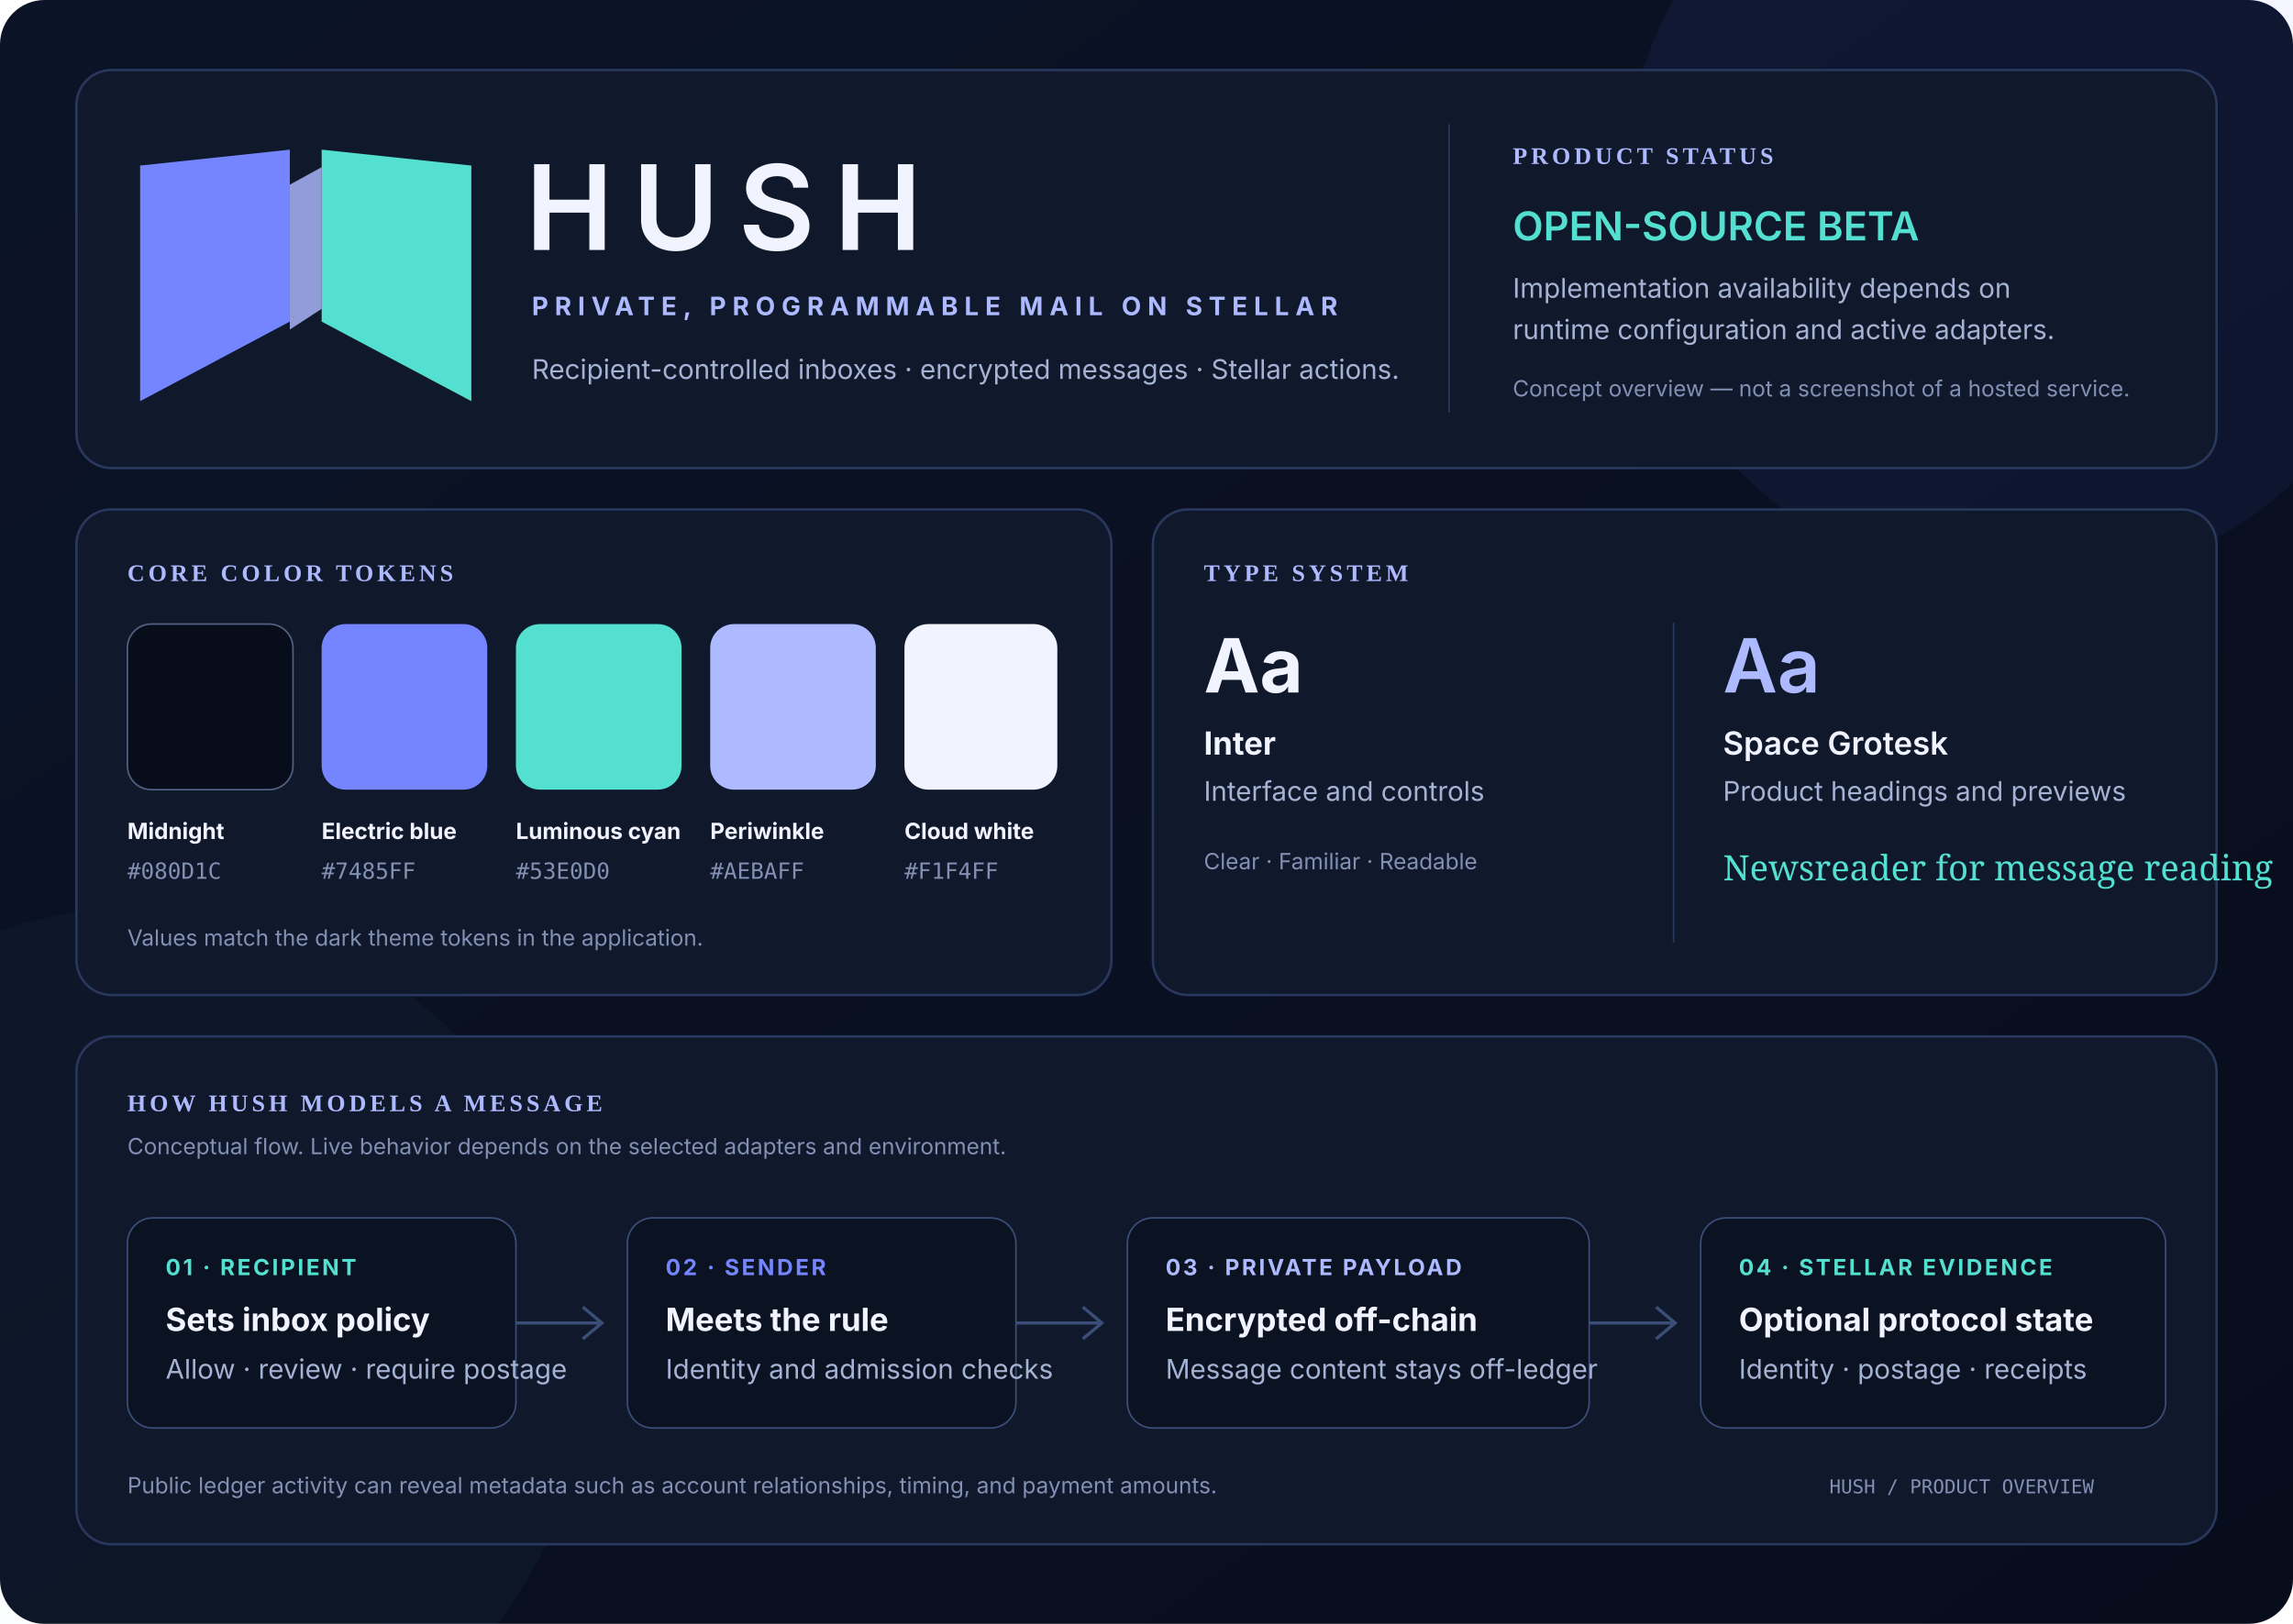
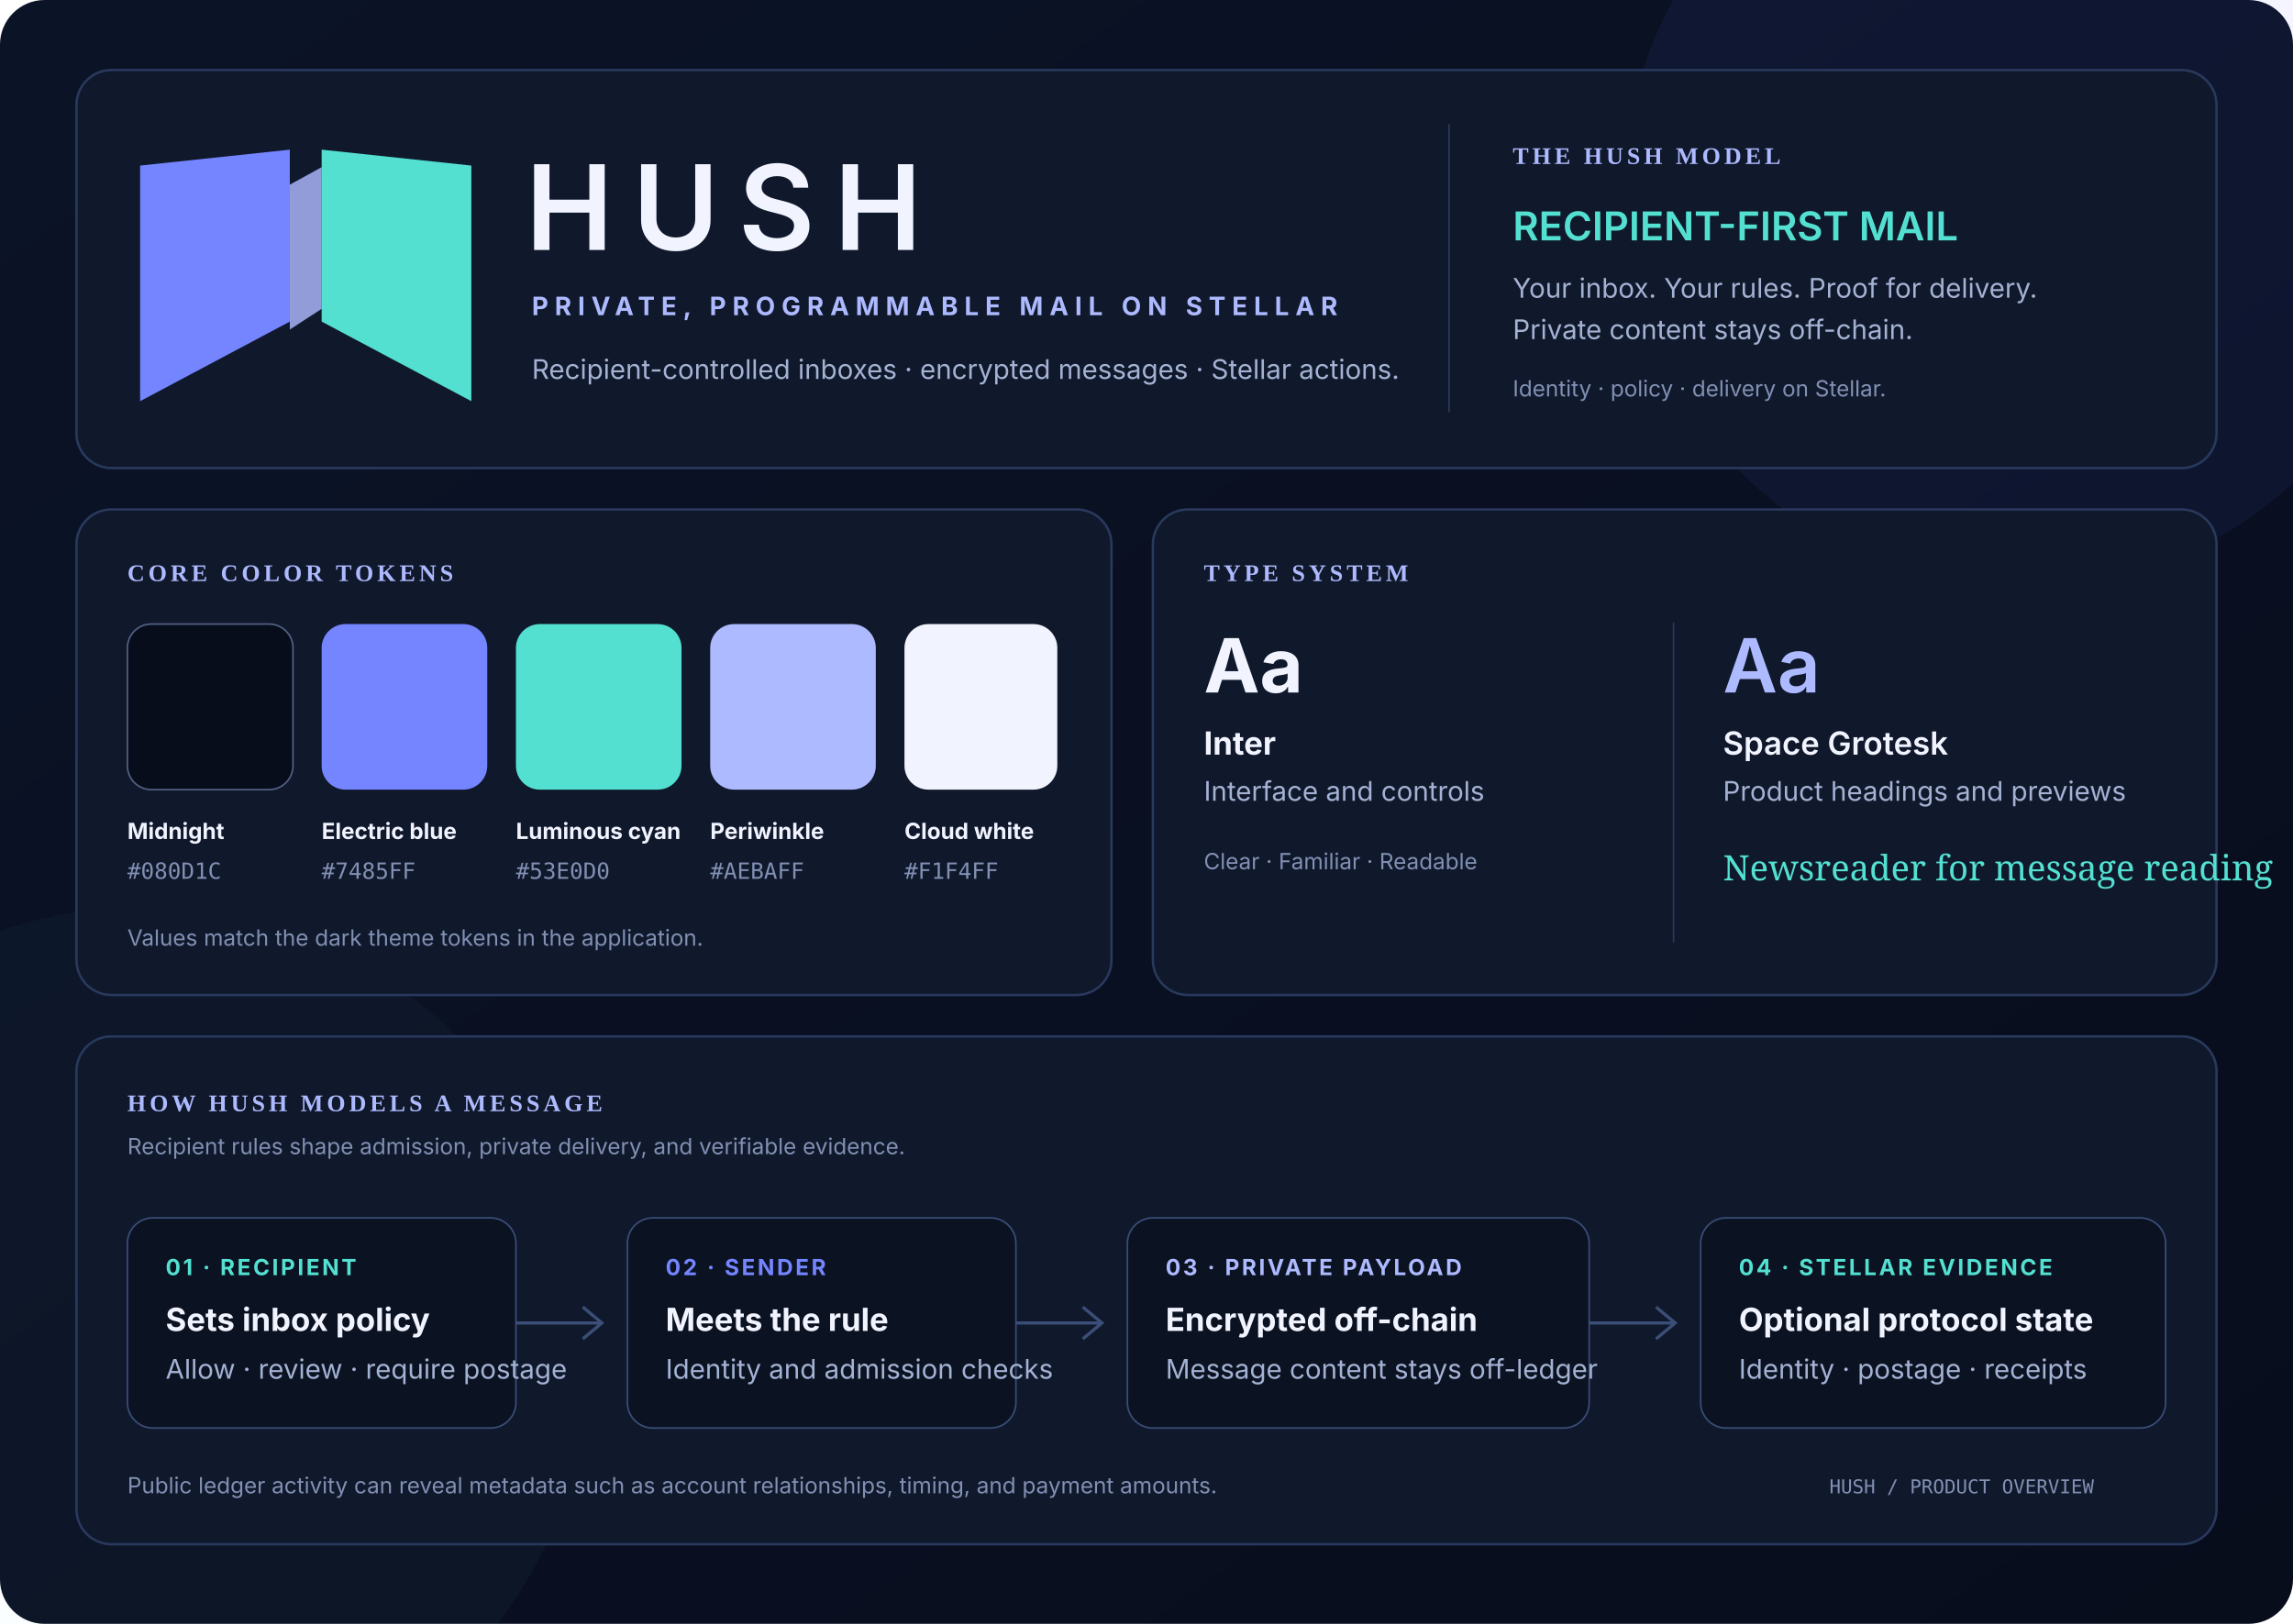
<svg xmlns="http://www.w3.org/2000/svg" width="1440" height="1020" viewBox="0 0 1440 1020" role="img" aria-labelledby="title description">
  <defs>
    <linearGradient id="background" x1="0" y1="0" x2="1" y2="1">
      <stop offset="0" stop-color="#0b1327" />
      <stop offset="1" stop-color="#080d1c" />
    </linearGradient>
    <linearGradient id="brand" x1="0" y1="0" x2="1" y2="1">
      <stop offset="0" stop-color="#7485ff" />
      <stop offset="1" stop-color="#53e0d0" />
    </linearGradient>
    <style>
      .ui {
        font-family:
          Inter,
          -apple-system,
          BlinkMacSystemFont,
          "Segoe UI",
          sans-serif;
      }
      .display {
        font-family: "Space Grotesk", Inter, sans-serif;
      }
      .reader {
        font-family: Newsreader, Georgia, serif;
      }
      .mono {
        font-family: "SFMono-Regular", Consolas, monospace;
      }
      .label {
        fill: #aebaff;
        font-size: 15px;
        font-weight: 700;
        letter-spacing: 2.3px;
      }
      .title {
        fill: #f1f4ff;
        font-size: 29px;
        font-weight: 650;
      }
      .body {
        fill: #a4b2d3;
        font-size: 17px;
      }
      .small {
        fill: #8190b3;
        font-size: 14px;
      }
      .card {
        fill: #10182b;
        stroke: #29395d;
        stroke-width: 1.5;
      }
      .line {
        stroke: #3a4e78;
        stroke-width: 2;
        fill: none;
      }
    </style>
  </defs>
  <rect width="1440" height="1020" rx="28" fill="url(#background)" />
  <circle cx="1270" cy="120" r="250" fill="#536cff" opacity=".07" />
  <circle cx="90" cy="850" r="280" fill="#53e0d0" opacity=".035" />
  <rect class="card" x="48" y="44" width="1344" height="250" rx="22" />
  <g transform="translate(88 94)">
    <path d="M0 10 94 0v108L0 158z" fill="#7485ff" />
    <path d="m114 0 94 10v148l-94-50z" fill="#53e0d0" />
    <path d="m94 22 20-11v89l-20 13z" fill="#aebaff" opacity=".82" />
  </g>
  <text class="display" x="330" y="157" fill="#f1f4ff" font-size="74" font-weight="600" letter-spacing="12">
    HUSH
  </text>
  <text class="ui" x="334" y="198" fill="#aebaff" font-size="16" font-weight="650" letter-spacing="4">
    PRIVATE, PROGRAMMABLE MAIL ON STELLAR
  </text>
  <text class="ui body" x="334" y="238" font-size="16">
    Recipient-controlled inboxes · encrypted messages · Stellar actions.
  </text>
  <line x1="910" y1="78" x2="910" y2="259" stroke="#29395d" />
-   <text class="label" x="950" y="103">PRODUCT STATUS</text>
+   <text class="label" x="950" y="103">THE HUSH MODEL</text>
  <text class="display" x="950" y="151" fill="#53e0d0" font-size="25" font-weight="600">
-     OPEN-SOURCE BETA
+     RECIPIENT-FIRST MAIL
  </text>
-   <text class="ui body" x="950" y="187">Implementation availability depends on</text>
-   <text class="ui body" x="950" y="213">runtime configuration and active adapters.</text>
-   <text class="ui small" x="950" y="249">
-     Concept overview — not a screenshot of a hosted service.
-   </text>
+   <text class="ui body" x="950" y="187">Your inbox. Your rules. Proof for delivery.</text>
+   <text class="ui body" x="950" y="213">Private content stays off-chain.</text>
+   <text class="ui small" x="950" y="249">Identity · policy · delivery on Stellar.</text>
  <rect class="card" x="48" y="320" width="650" height="305" rx="22" />
  <text class="label" x="80" y="365">CORE COLOR TOKENS</text>
  <g class="ui" font-size="14">
    <rect x="80" y="392" width="104" height="104" rx="15" fill="#080d1c" stroke="#526183" />
    <text x="80" y="527" fill="#f1f4ff" font-weight="650">Midnight</text>
    <text class="mono small" x="80" y="552">#080D1C</text>
    <rect x="202" y="392" width="104" height="104" rx="15" fill="#7485ff" />
    <text x="202" y="527" fill="#f1f4ff" font-weight="650">Electric blue</text>
    <text class="mono small" x="202" y="552">#7485FF</text>
    <rect x="324" y="392" width="104" height="104" rx="15" fill="#53e0d0" />
    <text x="324" y="527" fill="#f1f4ff" font-weight="650">Luminous cyan</text>
    <text class="mono small" x="324" y="552">#53E0D0</text>
    <rect x="446" y="392" width="104" height="104" rx="15" fill="#aebaff" />
    <text x="446" y="527" fill="#f1f4ff" font-weight="650">Periwinkle</text>
    <text class="mono small" x="446" y="552">#AEBAFF</text>
    <rect x="568" y="392" width="96" height="104" rx="15" fill="#f1f4ff" />
    <text x="568" y="527" fill="#f1f4ff" font-weight="650">Cloud white</text>
    <text class="mono small" x="568" y="552">#F1F4FF</text>
  </g>
  <text class="ui small" x="80" y="594">
    Values match the dark theme tokens in the application.
  </text>
  <rect class="card" x="724" y="320" width="668" height="305" rx="22" />
  <text class="label" x="756" y="365">TYPE SYSTEM</text>
  <line x1="1051" y1="391" x2="1051" y2="592" stroke="#29395d" />
  <text class="ui" x="756" y="435" fill="#f1f4ff" font-size="47" font-weight="650">Aa</text>
  <text class="ui" x="756" y="474" fill="#f1f4ff" font-size="20" font-weight="650">Inter</text>
  <text class="ui body" x="756" y="503">Interface and controls</text>
  <text class="ui small" x="756" y="546">Clear · Familiar · Readable</text>
  <text class="display" x="1082" y="435" fill="#aebaff" font-size="47" font-weight="600">Aa</text>
  <text class="display" x="1082" y="474" fill="#f1f4ff" font-size="20" font-weight="600">
    Space Grotesk
  </text>
  <text class="ui body" x="1082" y="503">Product headings and previews</text>
  <text class="reader" x="1082" y="553" fill="#53e0d0" font-size="22">
    Newsreader for message reading
  </text>
  <rect class="card" x="48" y="651" width="1344" height="319" rx="22" />
  <text class="label" x="80" y="698">HOW HUSH MODELS A MESSAGE</text>
  <text class="ui small" x="80" y="725">
-     Conceptual flow. Live behavior depends on the selected adapters and environment.
+     Recipient rules shape admission, private delivery, and verifiable evidence.
  </text>
  <g class="ui">
    <rect x="80" y="765" width="244" height="132" rx="16" fill="#0b1222" stroke="#3a4e78" />
    <text x="104" y="801" fill="#53e0d0" font-size="14" font-weight="700" letter-spacing="1.5">
      01 · RECIPIENT
    </text>
    <text x="104" y="836" fill="#f1f4ff" font-size="20" font-weight="650">Sets inbox policy</text>
    <text class="body" x="104" y="866" font-size="14">Allow · review · require postage</text>
    <path class="line" d="M324 831h54m-12-10 12 10-12 10" />
    <rect x="394" y="765" width="244" height="132" rx="16" fill="#0b1222" stroke="#3a4e78" />
    <text x="418" y="801" fill="#7485ff" font-size="14" font-weight="700" letter-spacing="1.5">
      02 · SENDER
    </text>
    <text x="418" y="836" fill="#f1f4ff" font-size="20" font-weight="650">Meets the rule</text>
    <text class="body" x="418" y="866" font-size="15">Identity and admission checks</text>
    <path class="line" d="M638 831h54m-12-10 12 10-12 10" />
    <rect x="708" y="765" width="290" height="132" rx="16" fill="#0b1222" stroke="#3a4e78" />
    <text x="732" y="801" fill="#aebaff" font-size="14" font-weight="700" letter-spacing="1.5">
      03 · PRIVATE PAYLOAD
    </text>
    <text x="732" y="836" fill="#f1f4ff" font-size="20" font-weight="650">Encrypted off-chain</text>
    <text class="body" x="732" y="866" font-size="14">Message content stays off-ledger</text>
    <path class="line" d="M998 831h54m-12-10 12 10-12 10" />
    <rect x="1068" y="765" width="292" height="132" rx="16" fill="#0b1222" stroke="#3a4e78" />
    <text x="1092" y="801" fill="#53e0d0" font-size="14" font-weight="700" letter-spacing="1.5">
      04 · STELLAR EVIDENCE
    </text>
    <text x="1092" y="836" fill="#f1f4ff" font-size="20" font-weight="650">
      Optional protocol state
    </text>
    <text class="body" x="1092" y="866" font-size="15">Identity · postage · receipts</text>
  </g>
  <text class="ui small" x="80" y="938">
    Public ledger activity can reveal metadata such as account relationships, timing, and payment
    amounts.
  </text>
  <text class="mono" x="1315" y="938" fill="#8190b3" font-size="12" text-anchor="end">
    HUSH / PRODUCT OVERVIEW
  </text>
</svg>
